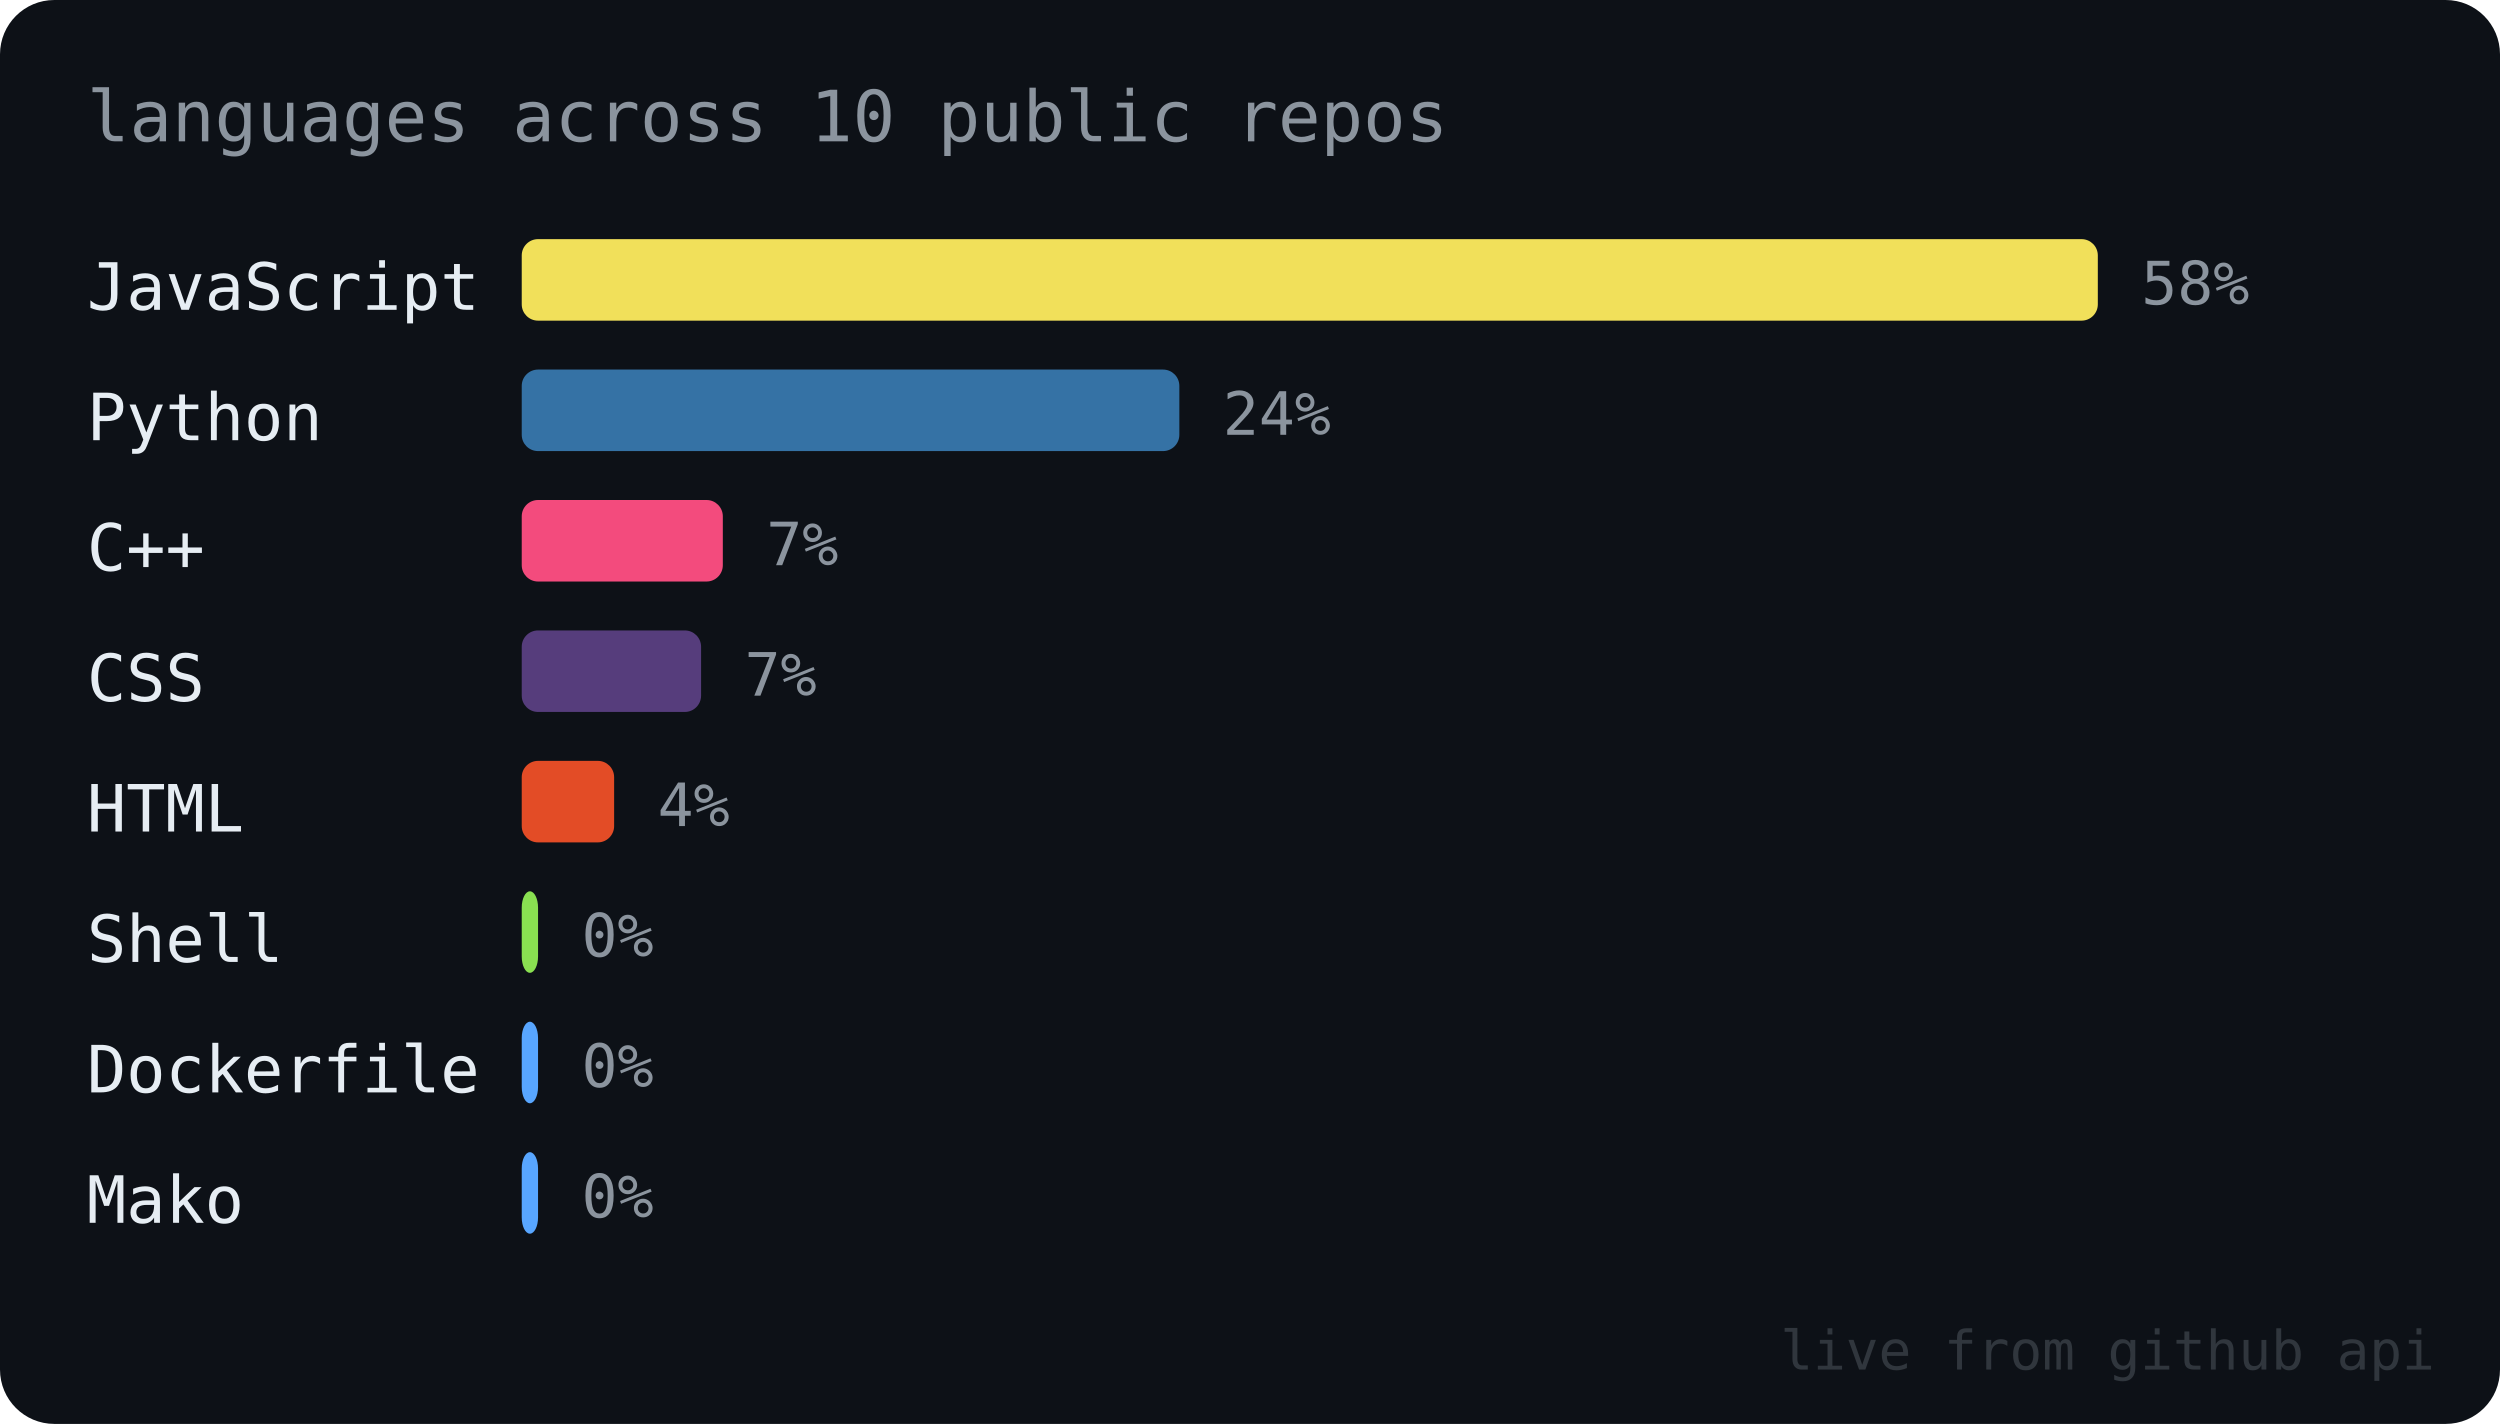
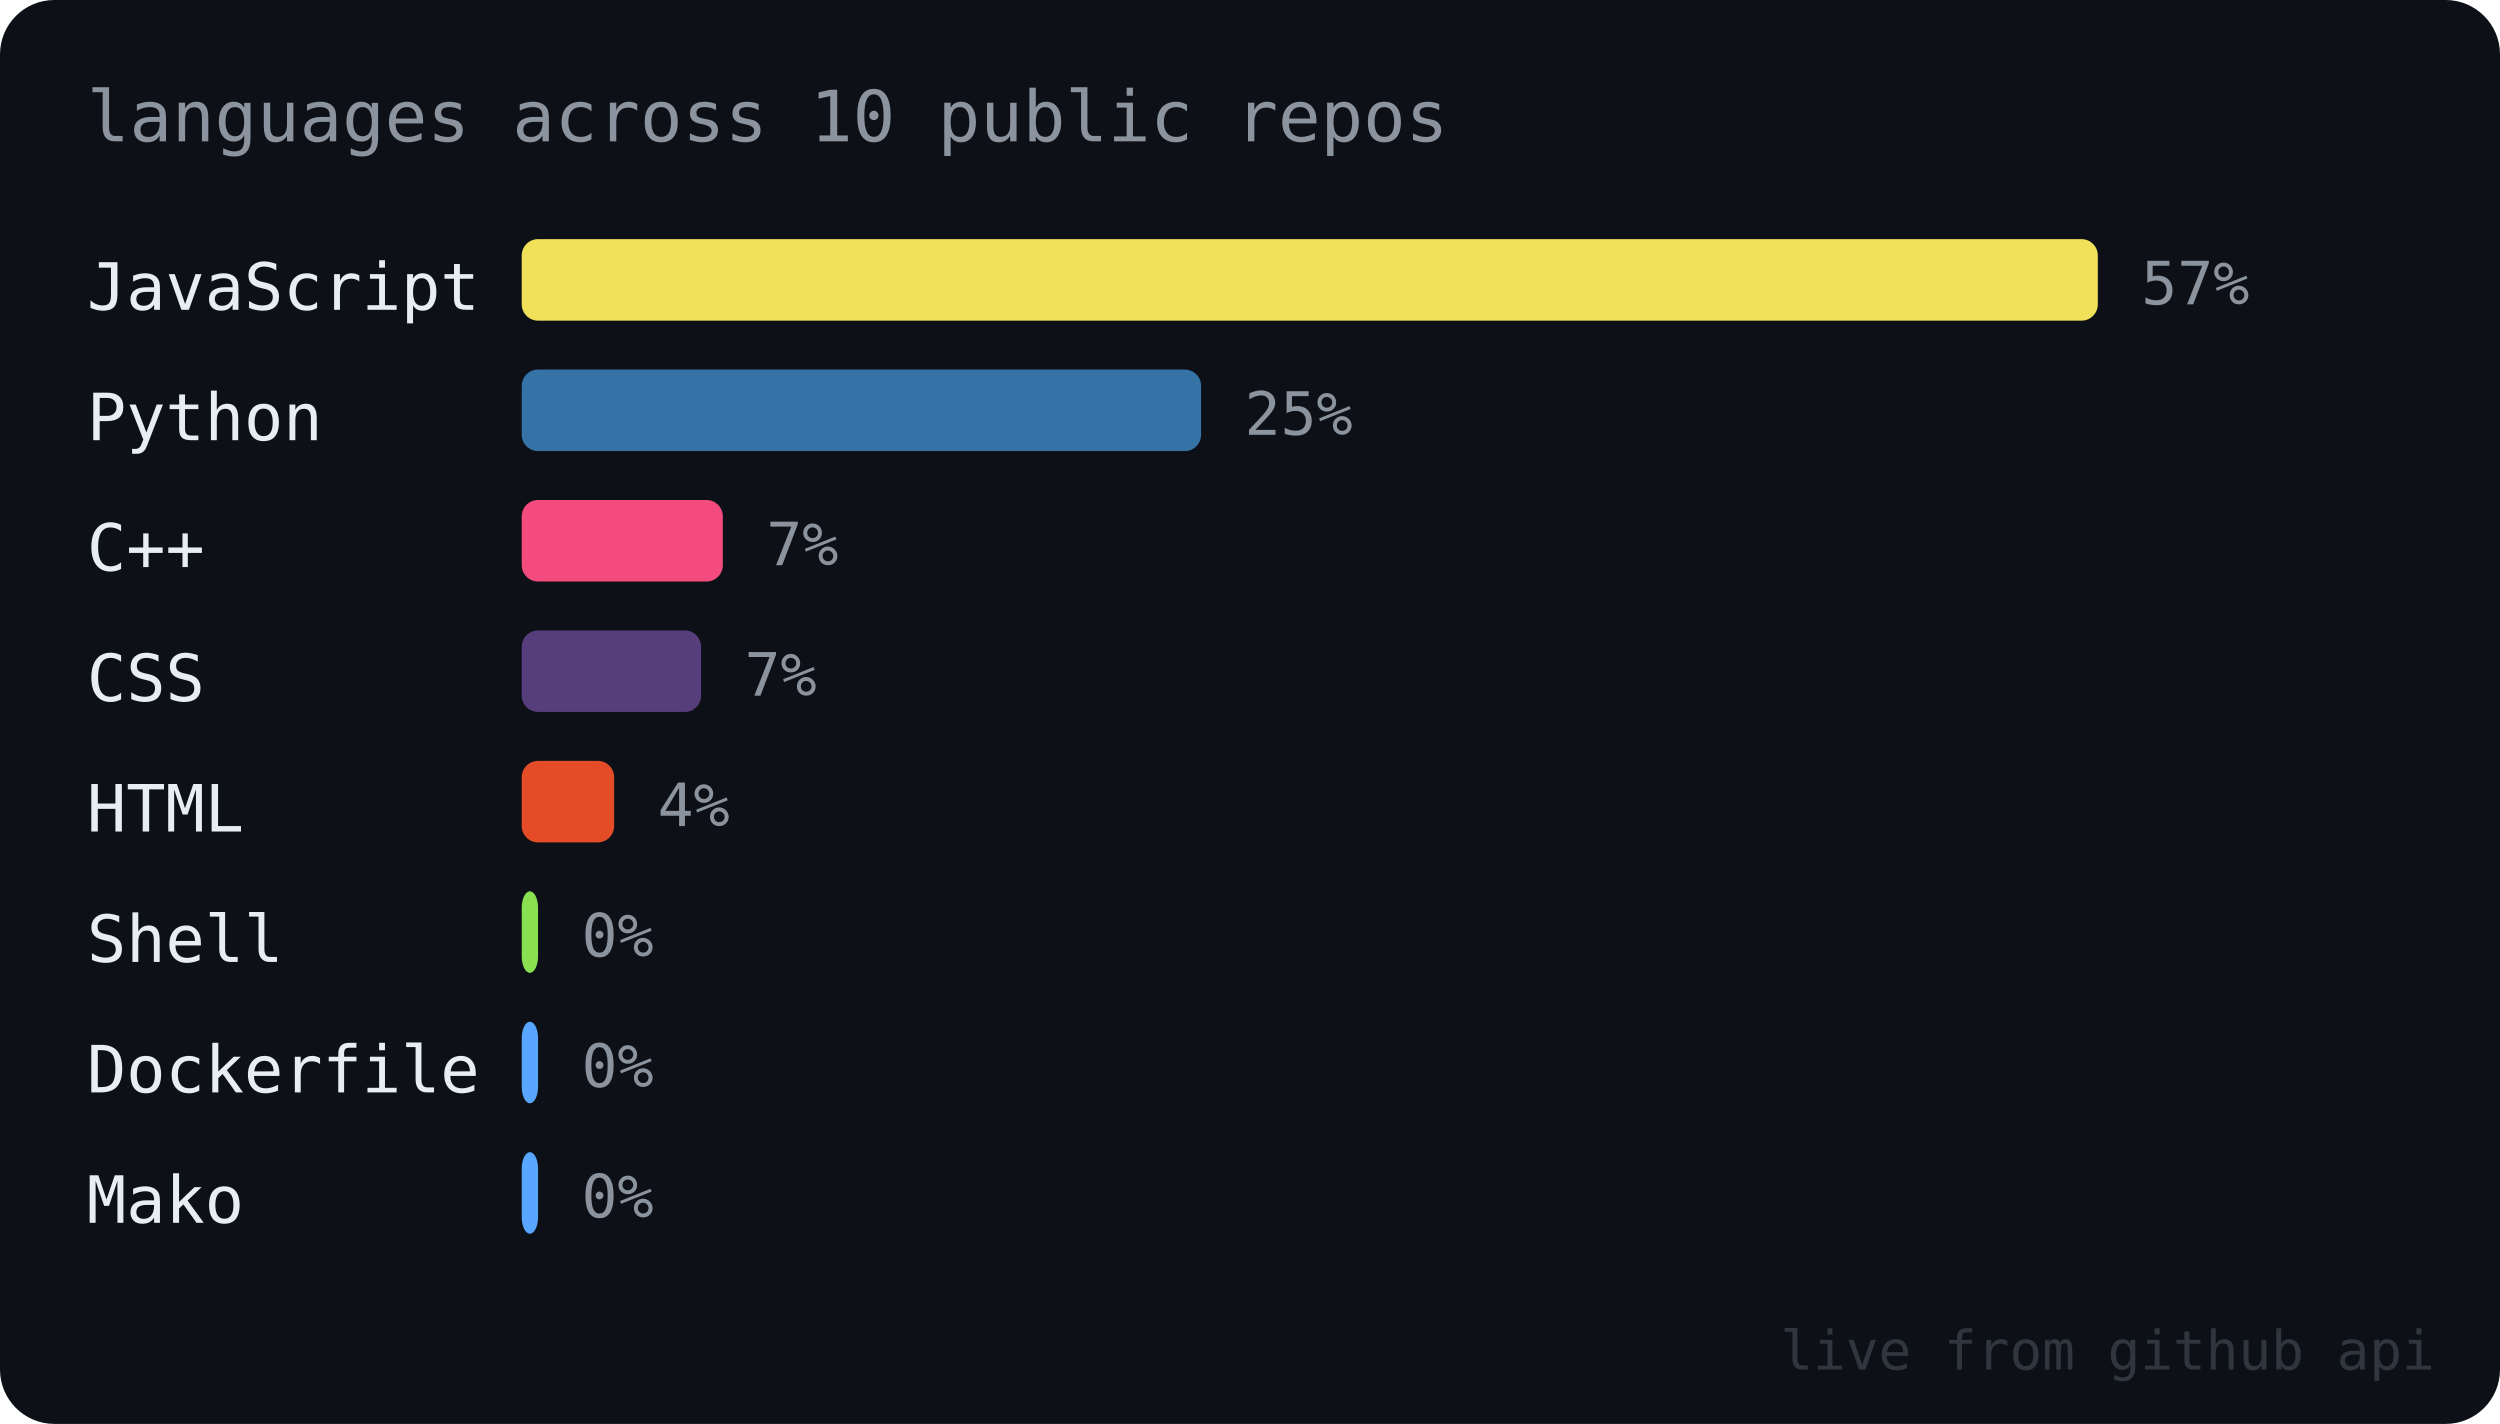
<svg xmlns="http://www.w3.org/2000/svg" width="460" height="262" viewBox="0 0 460 262" font-family="ui-monospace, SFMono-Regular, Menlo, Consolas, monospace">
  <rect width="460" height="262" rx="10" fill="#0d1117" />
  <text x="16" y="26" font-size="13" fill="#8b949e">languages across 10 public repos</text>
  <text x="16" y="57" font-size="12" fill="#e6edf3">JavaScript</text>
  <rect x="96" y="44" width="290" height="15" rx="3" fill="#f1e05a" />
-   <text x="394" y="56" font-size="11" fill="#8b949e">58%</text>
+   <text x="394" y="56" font-size="11" fill="#8b949e">57%</text>
  <text x="16" y="81" font-size="12" fill="#e6edf3">Python</text>
-   <rect x="96" y="68" width="121" height="15" rx="3" fill="#3572A5" />
-   <text x="225" y="80" font-size="11" fill="#8b949e">24%</text>
+   <rect x="96" y="68" width="125" height="15" rx="3" fill="#3572A5" />
+   <text x="229" y="80" font-size="11" fill="#8b949e">25%</text>
  <text x="16" y="105" font-size="12" fill="#e6edf3">C++</text>
  <rect x="96" y="92" width="37" height="15" rx="3" fill="#f34b7d" />
  <text x="141" y="104" font-size="11" fill="#8b949e">7%</text>
  <text x="16" y="129" font-size="12" fill="#e6edf3">CSS</text>
  <rect x="96" y="116" width="33" height="15" rx="3" fill="#563d7c" />
  <text x="137" y="128" font-size="11" fill="#8b949e">7%</text>
  <text x="16" y="153" font-size="12" fill="#e6edf3">HTML</text>
  <rect x="96" y="140" width="17" height="15" rx="3" fill="#e34c26" />
  <text x="121" y="152" font-size="11" fill="#8b949e">4%</text>
  <text x="16" y="177" font-size="12" fill="#e6edf3">Shell</text>
  <rect x="96" y="164" width="3" height="15" rx="3" fill="#89e051" />
  <text x="107" y="176" font-size="11" fill="#8b949e">0%</text>
  <text x="16" y="201" font-size="12" fill="#e6edf3">Dockerfile</text>
  <rect x="96" y="188" width="3" height="15" rx="3" fill="#58a6ff" />
  <text x="107" y="200" font-size="11" fill="#8b949e">0%</text>
  <text x="16" y="225" font-size="12" fill="#e6edf3">Mako</text>
  <rect x="96" y="212" width="3" height="15" rx="3" fill="#58a6ff" />
  <text x="107" y="224" font-size="11" fill="#8b949e">0%</text>
  <text x="448" y="252" font-size="10" fill="#30363d" text-anchor="end">live from github api</text>
</svg>
